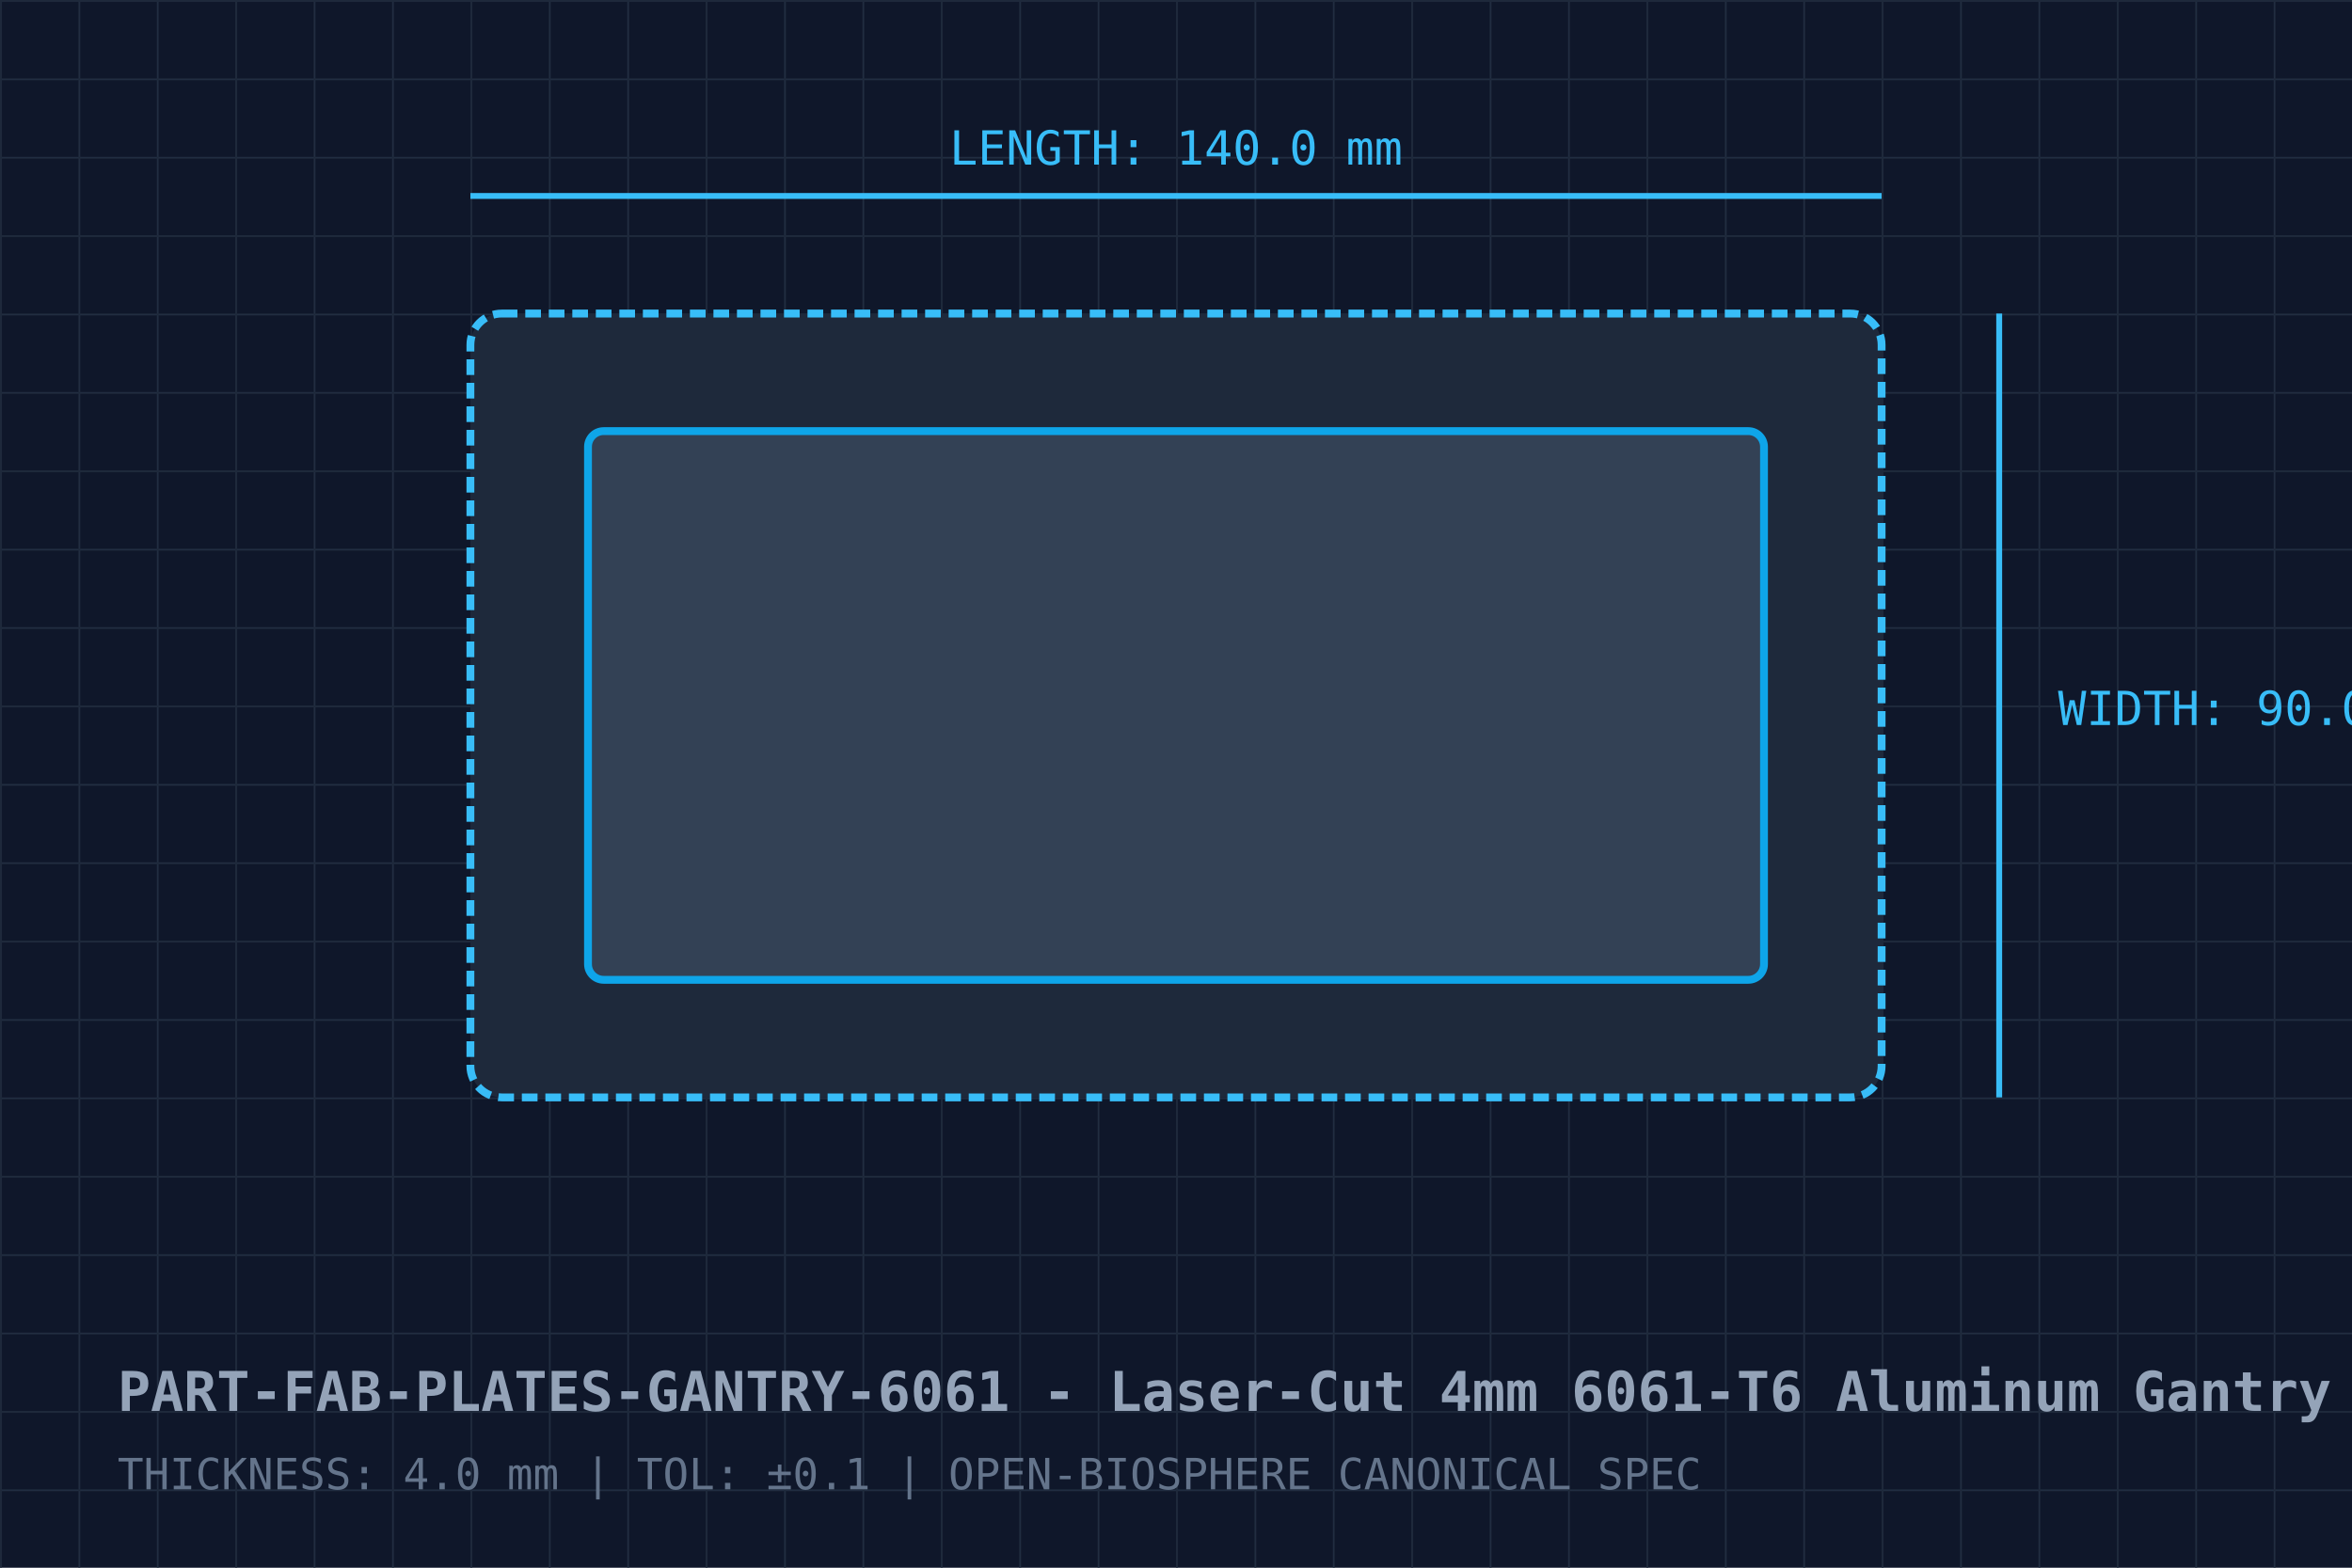
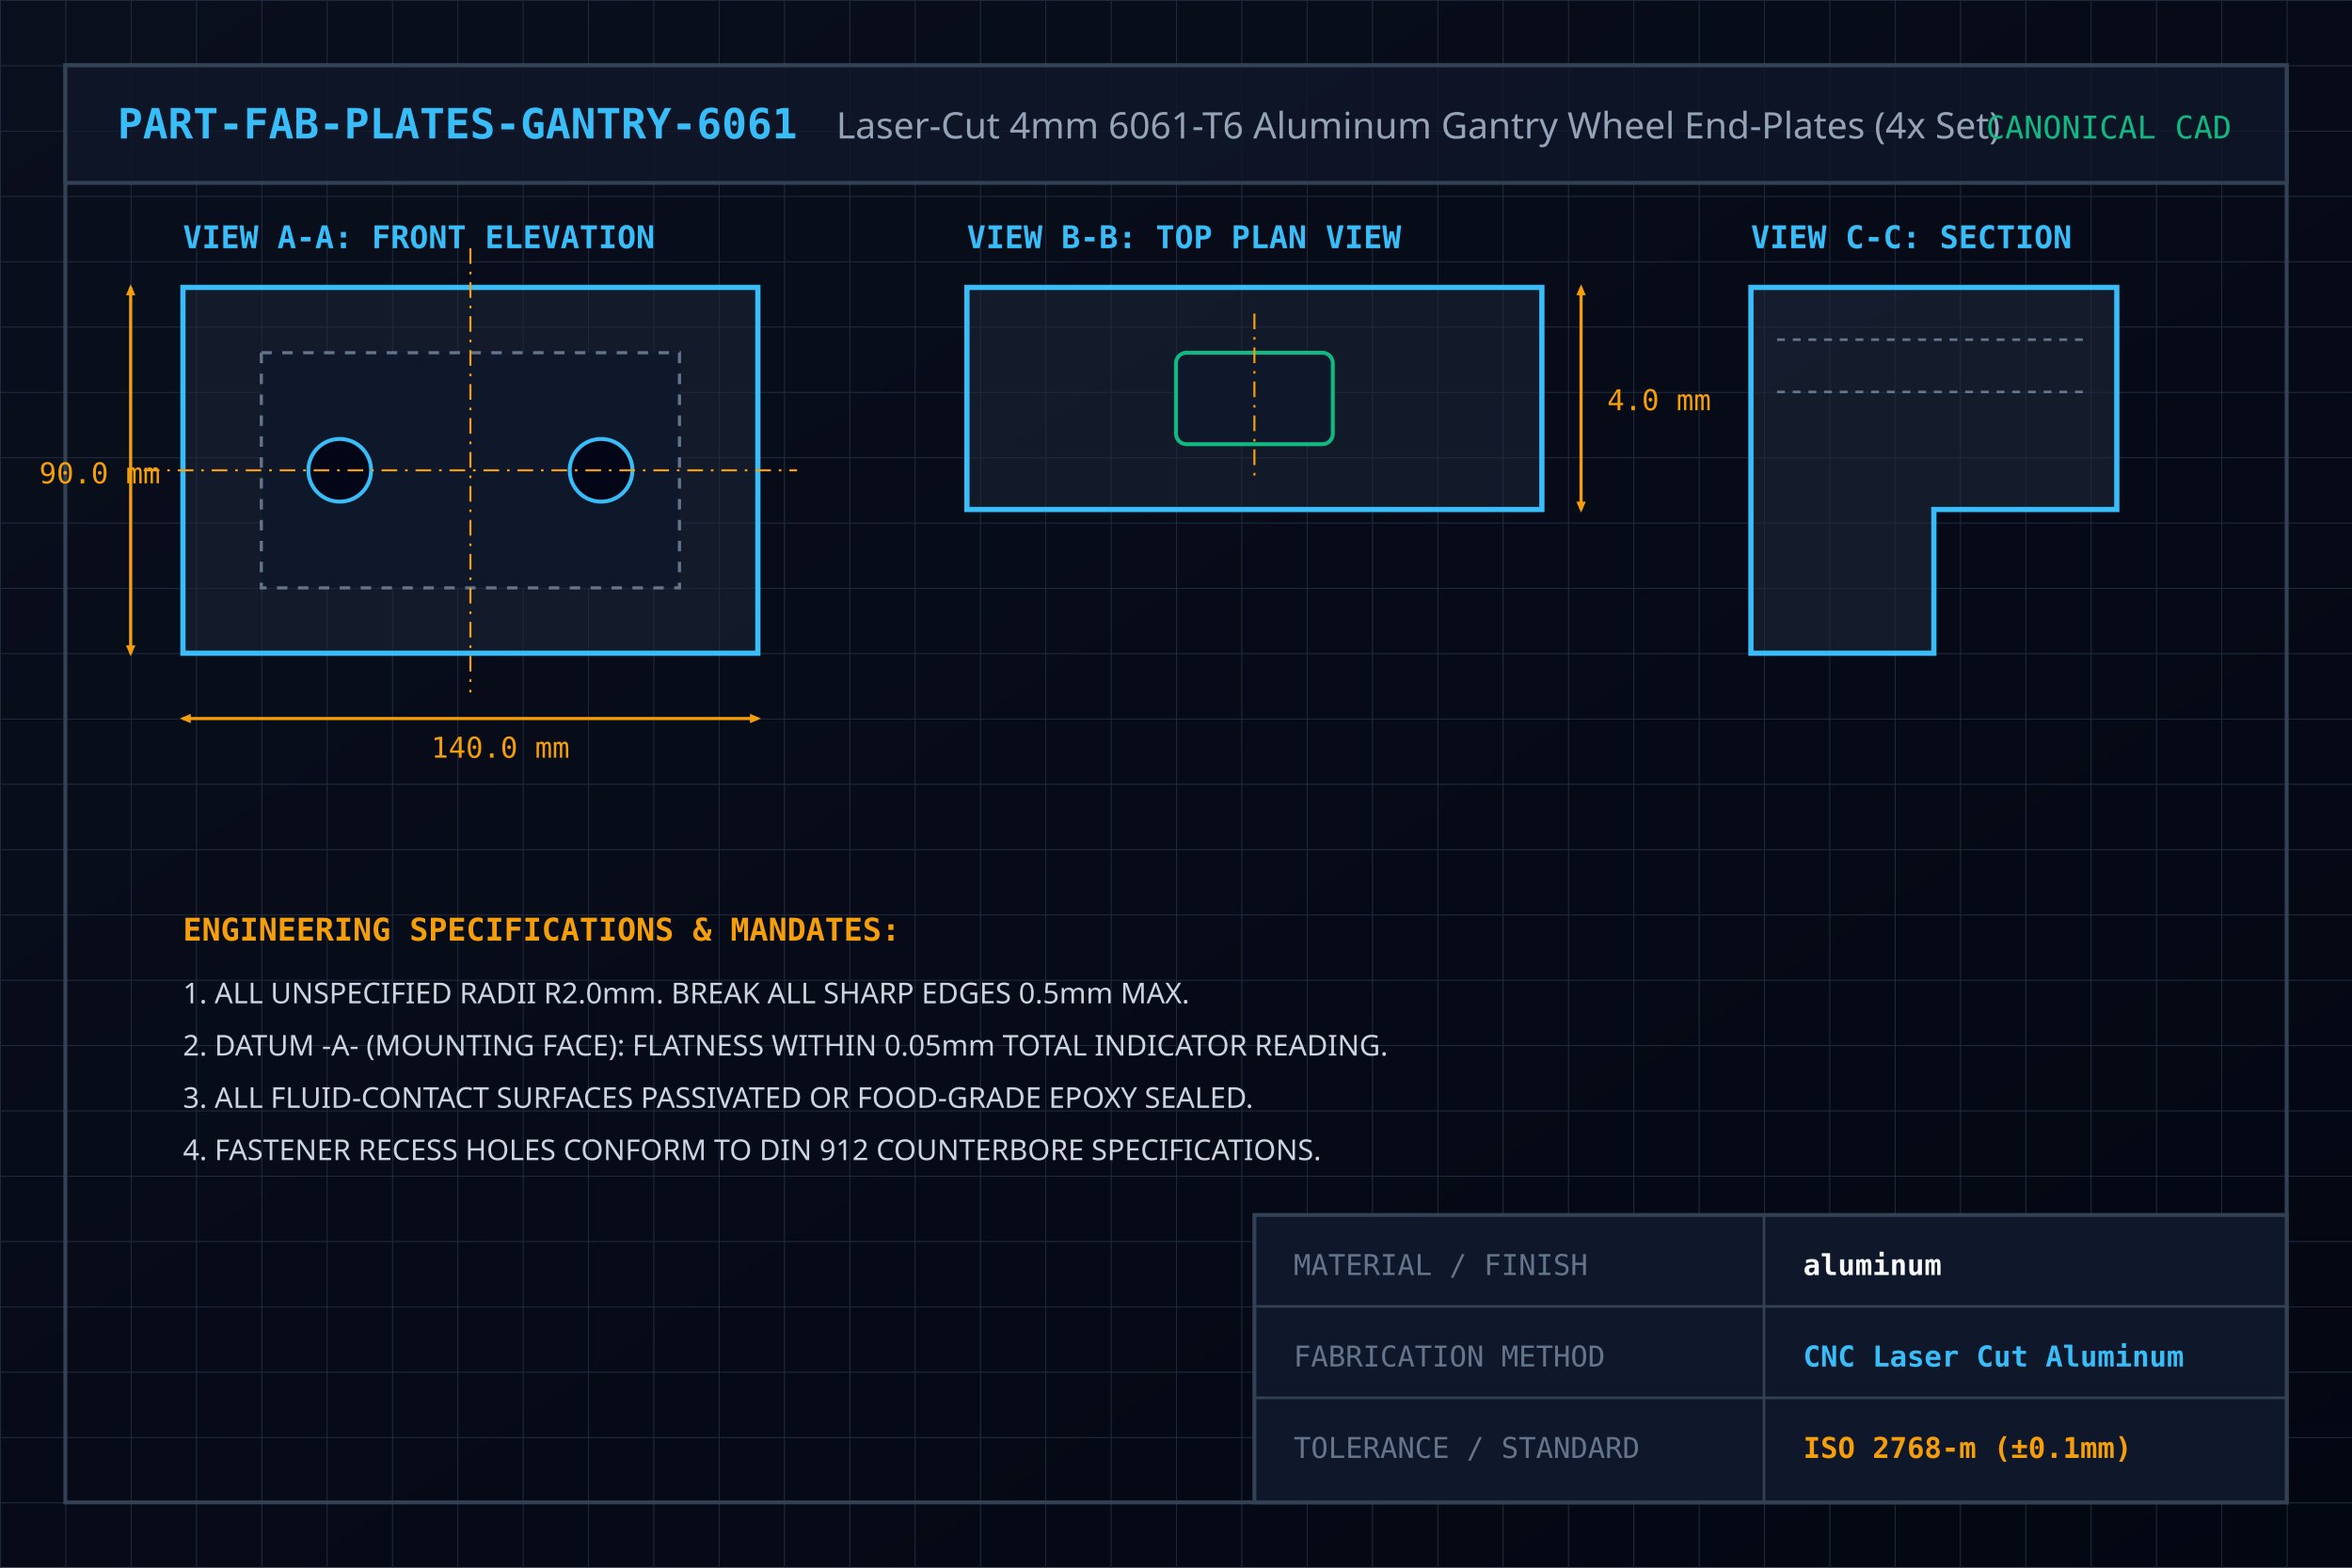
- <svg xmlns="http://www.w3.org/2000/svg" viewBox="0 0 600 400" width="100%" height="100%">
-   <rect width="600" height="400" fill="#0f172a" />
+ <svg xmlns="http://www.w3.org/2000/svg" viewBox="0 0 900 600" width="100%" height="100%">
  <defs>
-     <pattern id="grid-PART-FAB-PLATES-GANTRY-6061" width="20" height="20" patternUnits="userSpaceOnUse">
-       <path d="M 20 0 L 0 0 0 20" fill="none" stroke="#1e293b" stroke-width="1" />
+     <linearGradient id="bg" x1="0%" y1="0%" x2="100%" y2="100%">
+       <stop offset="0%" stop-color="#0a0f1d" />
+       <stop offset="100%" stop-color="#030712" />
+     </linearGradient>
+     <pattern id="grid" width="25" height="25" patternUnits="userSpaceOnUse">
+       <path d="M 25 0 L 0 0 0 25" fill="none" stroke="#1e293b" stroke-width="0.75" />
    </pattern>
+     <marker id="arrow" viewBox="0 0 10 10" refX="5" refY="5" markerWidth="6" markerHeight="6" orient="auto-start-reverse">
+       <path d="M 0 1.5 L 8 5 L 0 8.5 z" fill="#38bdf8" />
+     </marker>
+     <marker id="dim-arrow" viewBox="0 0 10 10" refX="5" refY="5" markerWidth="5" markerHeight="5" orient="auto-start-reverse">
+       <path d="M 0 2 L 7 5 L 0 8 z" fill="#f59e0b" />
+     </marker>
  </defs>
-   <rect width="600" height="400" fill="url(#grid-PART-FAB-PLATES-GANTRY-6061)" />
-   <rect x="120" y="80" width="360" height="200" rx="8" fill="#1e293b" stroke="#38bdf8" stroke-width="2" stroke-dasharray="4,2" />
-   <rect x="150" y="110" width="300" height="140" rx="4" fill="#334155" stroke="#0ea5e9" stroke-width="2" />
-   <line x1="120" y1="50" x2="480" y2="50" stroke="#38bdf8" stroke-width="1.5" marker-start="url(#arrow)" marker-end="url(#arrow)" />
-   <text x="300" y="42" fill="#38bdf8" font-family="monospace" font-size="12" text-anchor="middle">LENGTH: 140.0 mm</text>
-   <line x1="510" y1="80" x2="510" y2="280" stroke="#38bdf8" stroke-width="1.5" />
-   <text x="525" y="185" fill="#38bdf8" font-family="monospace" font-size="12">WIDTH: 90.0 mm</text>
-   <text x="30" y="360" fill="#94a3b8" font-family="monospace" font-size="14" font-weight="bold">PART-FAB-PLATES-GANTRY-6061 - Laser-Cut 4mm 6061-T6 Aluminum Gantry Wheel End-Plates (4x Set)</text>
-   <text x="30" y="380" fill="#64748b" font-family="monospace" font-size="11">THICKNESS: 4.0 mm | TOL: ±0.1 | OPEN-BIOSPHERE CANONICAL SPEC</text>
+   <rect width="100%" height="100%" fill="url(#bg)" />
+   <rect width="100%" height="100%" fill="url(#grid)" />
+   <rect x="25" y="25" width="850" height="550" fill="none" stroke="#334155" stroke-width="1.5" />
+   <rect x="25" y="25" width="850" height="45" fill="#0f172a" fill-opacity="0.8" stroke="#334155" stroke-width="1.5" />
+   <text x="45" y="53" font-family="monospace" font-size="16" font-weight="bold" fill="#38bdf8">PART-FAB-PLATES-GANTRY-6061</text>
+   <text x="320" y="53" font-family="sans-serif" font-size="14" font-weight="500" fill="#94a3b8">Laser-Cut 4mm 6061-T6 Aluminum Gantry Wheel End-Plates (4x Set)</text>
+   <text x="760" y="53" font-family="monospace" font-size="12" fill="#10b981">CANONICAL CAD</text>
+   <rect x="480" y="465" width="395" height="110" fill="#0f172a" stroke="#334155" stroke-width="1.5" />
+   <line x1="480" y1="500" x2="875" y2="500" stroke="#334155" stroke-width="1" />
+   <line x1="480" y1="535" x2="875" y2="535" stroke="#334155" stroke-width="1" />
+   <line x1="675" y1="465" x2="675" y2="575" stroke="#334155" stroke-width="1" />
+   <text x="495" y="488" font-family="monospace" font-size="11" fill="#64748b">MATERIAL / FINISH</text>
+   <text x="690" y="488" font-family="monospace" font-size="11" font-weight="bold" fill="#f8fafc">aluminum</text>
+   <text x="495" y="523" font-family="monospace" font-size="11" fill="#64748b">FABRICATION METHOD</text>
+   <text x="690" y="523" font-family="monospace" font-size="11" font-weight="bold" fill="#38bdf8">CNC Laser Cut Aluminum</text>
+   <text x="495" y="558" font-family="monospace" font-size="11" fill="#64748b">TOLERANCE / STANDARD</text>
+   <text x="690" y="558" font-family="monospace" font-size="11" font-weight="bold" fill="#f59e0b">ISO 2768-m (±0.1mm)</text>
+   <g transform="translate(70, 110)">
+     <text x="0" y="-15" font-family="monospace" font-size="12" font-weight="bold" fill="#38bdf8">VIEW A-A: FRONT ELEVATION</text>
+     <rect x="0" y="0" width="220" height="140" fill="#1e293b" fill-opacity="0.5" stroke="#38bdf8" stroke-width="2" />
+     <rect x="30" y="25" width="160" height="90" fill="#0f172a" stroke="#64748b" stroke-dasharray="4,4" stroke-width="1.2" />
+     <circle cx="60" cy="70" r="12" fill="#020617" stroke="#38bdf8" stroke-width="1.5" />
+     <circle cx="160" cy="70" r="12" fill="#020617" stroke="#38bdf8" stroke-width="1.5" />
+     <line x1="-15" y1="70" x2="235" y2="70" stroke="#f59e0b" stroke-width="0.8" stroke-dasharray="6,3,1,3" />
+     <line x1="110" y1="-15" x2="110" y2="155" stroke="#f59e0b" stroke-width="0.8" stroke-dasharray="6,3,1,3" />
+     <line x1="0" y1="165" x2="220" y2="165" stroke="#f59e0b" stroke-width="1.2" marker-start="url(#dim-arrow)" marker-end="url(#dim-arrow)" />
+     <text x="95" y="180" font-family="monospace" font-size="11" fill="#f59e0b">140.0 mm</text>
+     <line x1="-20" y1="0" x2="-20" y2="140" stroke="#f59e0b" stroke-width="1.2" marker-start="url(#dim-arrow)" marker-end="url(#dim-arrow)" />
+     <text x="-55" y="75" font-family="monospace" font-size="11" fill="#f59e0b">90.0 mm</text>
+   </g>
+   <g transform="translate(370, 110)">
+     <text x="0" y="-15" font-family="monospace" font-size="12" font-weight="bold" fill="#38bdf8">VIEW B-B: TOP PLAN VIEW</text>
+     <rect x="0" y="0" width="220" height="85" fill="#1e293b" fill-opacity="0.5" stroke="#38bdf8" stroke-width="2" />
+     <rect x="80" y="25" width="60" height="35" rx="4" fill="#0f172a" stroke="#10b981" stroke-width="1.5" />
+     <line x1="110" y1="10" x2="110" y2="75" stroke="#f59e0b" stroke-width="0.8" stroke-dasharray="6,3,1,3" />
+     <line x1="235" y1="0" x2="235" y2="85" stroke="#f59e0b" stroke-width="1.2" marker-start="url(#dim-arrow)" marker-end="url(#dim-arrow)" />
+     <text x="245" y="47" font-family="monospace" font-size="11" fill="#f59e0b">4.0 mm</text>
+   </g>
+   <g transform="translate(670, 110)">
+     <text x="0" y="-15" font-family="monospace" font-size="12" font-weight="bold" fill="#38bdf8">VIEW C-C: SECTION</text>
+     <path d="M 0 0 L 140 0 L 140 85 L 70 85 L 70 140 L 0 140 Z" fill="#1e293b" fill-opacity="0.6" stroke="#38bdf8" stroke-width="2" />
+     <line x1="10" y1="20" x2="130" y2="20" stroke="#64748b" stroke-dasharray="3,3" stroke-width="1" />
+     <line x1="10" y1="40" x2="130" y2="40" stroke="#64748b" stroke-dasharray="3,3" stroke-width="1" />
+   </g>
+   <g transform="translate(70, 360)">
+     <text x="0" y="0" font-family="monospace" font-size="12" font-weight="bold" fill="#f59e0b">ENGINEERING SPECIFICATIONS &amp; MANDATES:</text>
+     <text x="0" y="24" font-family="sans-serif" font-size="11" fill="#cbd5e1">1. ALL UNSPECIFIED RADII R2.0mm. BREAK ALL SHARP EDGES 0.5mm MAX.</text>
+     <text x="0" y="44" font-family="sans-serif" font-size="11" fill="#cbd5e1">2. DATUM -A- (MOUNTING FACE): FLATNESS WITHIN 0.05mm TOTAL INDICATOR READING.</text>
+     <text x="0" y="64" font-family="sans-serif" font-size="11" fill="#cbd5e1">3. ALL FLUID-CONTACT SURFACES PASSIVATED OR FOOD-GRADE EPOXY SEALED.</text>
+     <text x="0" y="84" font-family="sans-serif" font-size="11" fill="#cbd5e1">4. FASTENER RECESS HOLES CONFORM TO DIN 912 COUNTERBORE SPECIFICATIONS.</text>
+   </g>
</svg>
